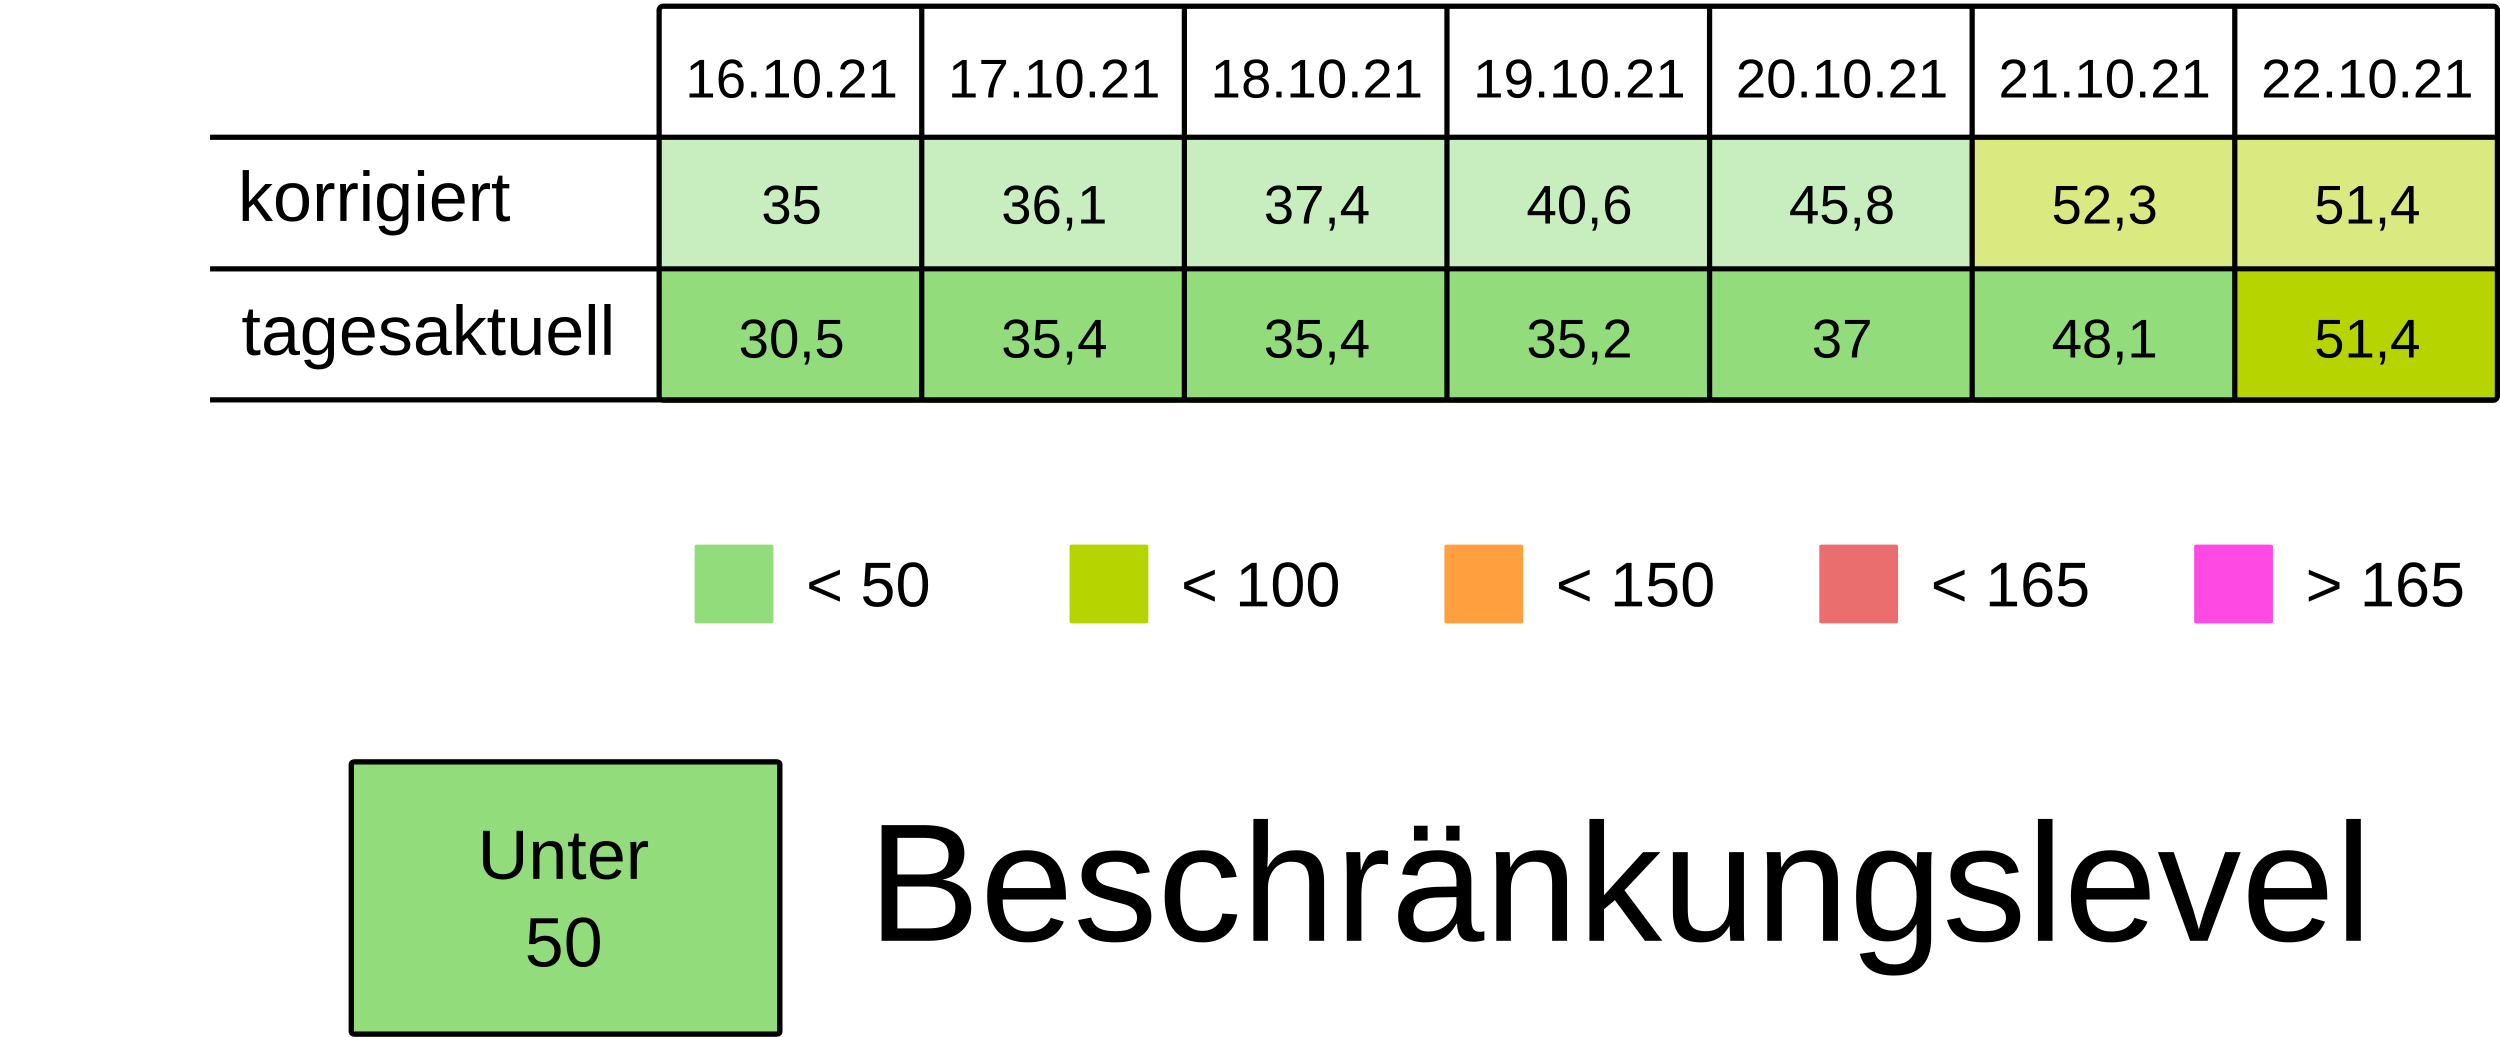
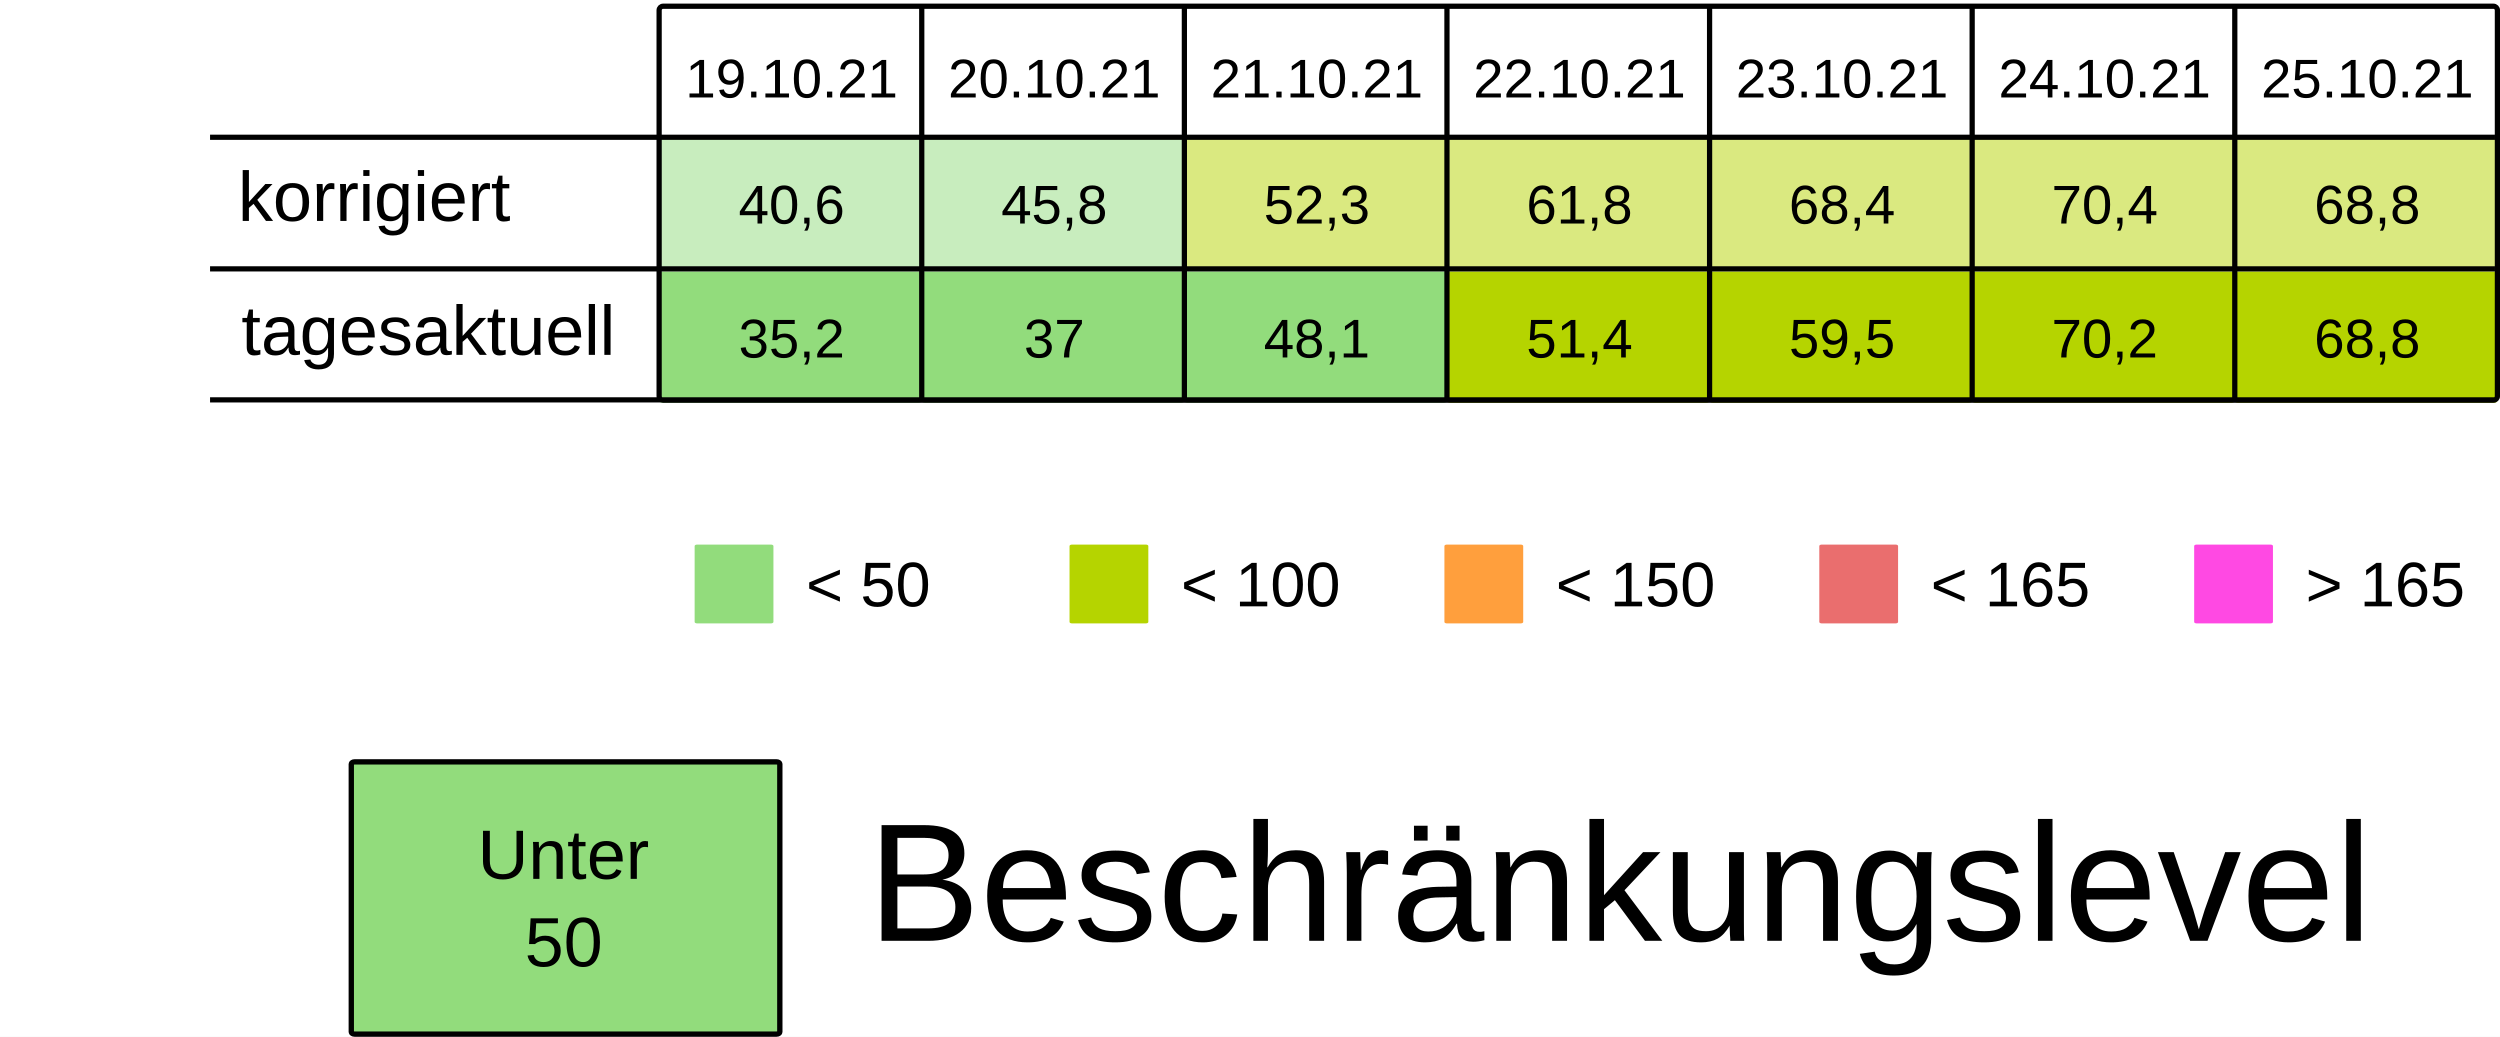
<svg xmlns="http://www.w3.org/2000/svg" viewBox="0 0 125.94 52.229" height="197.399" width="475.994">
  <rect width="100%" height="100%" x="-.001" fill="#fff" />
  <g transform="translate(-13.231 -25.355)">
    <rect ry=".106" rx=".169" y="32.284" x="46.434" height="6.615" width="13.229" fill="#92dc7c7F" />
    <rect ry=".106" rx=".169" y="32.284" x="59.664" height="6.615" width="13.229" fill="#92dc7c7F" />
-     <rect ry=".106" rx=".169" y="32.284" x="72.893" height="6.615" width="13.229" fill="#92dc7c7F" />
-     <rect ry=".106" rx=".169" y="32.284" x="86.122" height="6.615" width="13.229" fill="#92dc7c7F" />
-     <rect ry=".106" rx=".169" y="32.284" x="99.351" height="6.615" width="13.229" fill="#92dc7c7F" />
+     <rect ry=".106" rx=".169" y="32.284" x="72.893" height="6.615" width="13.229" fill="#B5D4007F" />
+     <rect ry=".106" rx=".169" y="32.284" x="86.122" height="6.615" width="13.229" fill="#B5D4007F" />
+     <rect ry=".106" rx=".169" y="32.284" x="99.351" height="6.615" width="13.229" fill="#B5D4007F" />
    <rect ry=".106" rx=".169" y="32.284" x="112.58" height="6.615" width="13.229" fill="#B5D4007F" />
    <rect ry=".106" rx=".169" y="32.284" x="125.809" height="6.615" width="13.229" fill="#B5D4007F" />
    <text y="30.266" x="53.113" style="line-height:125%;-inkscape-font-specification:Arial;text-align:center" font-weight="400" font-size="2.749" letter-spacing="0" word-spacing="0" font-family="Arial" text-anchor="middle" stroke-width=".064">
-       <tspan style="text-align:center" y="30.266" x="53.113">16.10.21</tspan>
+       <tspan style="text-align:center" y="30.266" x="53.113">19.10.21</tspan>
    </text>
    <text y="30.266" x="66.342" style="line-height:125%;-inkscape-font-specification:Arial;text-align:center" font-weight="400" font-size="2.749" letter-spacing="0" word-spacing="0" font-family="Arial" text-anchor="middle" stroke-width=".064">
-       <tspan style="text-align:center" y="30.266" x="66.342">17.10.21</tspan>
+       <tspan style="text-align:center" y="30.266" x="66.342">20.10.21</tspan>
    </text>
    <text y="30.266" x="79.571" style="line-height:125%;-inkscape-font-specification:Arial;text-align:center" font-weight="400" font-size="2.749" letter-spacing="0" word-spacing="0" font-family="Arial" text-anchor="middle" stroke-width=".064">
-       <tspan style="text-align:center" y="30.266" x="79.571">18.10.21</tspan>
+       <tspan style="text-align:center" y="30.266" x="79.571">21.10.21</tspan>
    </text>
    <text y="30.266" x="92.8" style="line-height:125%;-inkscape-font-specification:Arial;text-align:center" font-weight="400" font-size="2.749" letter-spacing="0" word-spacing="0" font-family="Arial" text-anchor="middle" stroke-width=".064">
-       <tspan style="text-align:center" y="30.266" x="92.8">19.10.21</tspan>
+       <tspan style="text-align:center" y="30.266" x="92.8">22.10.21</tspan>
    </text>
    <text y="30.266" x="106.029" style="line-height:125%;-inkscape-font-specification:Arial;text-align:center" font-weight="400" font-size="2.749" letter-spacing="0" word-spacing="0" font-family="Arial" text-anchor="middle" stroke-width=".064">
-       <tspan style="text-align:center" y="30.266" x="106.029">20.10.21</tspan>
+       <tspan style="text-align:center" y="30.266" x="106.029">23.10.21</tspan>
    </text>
    <text y="30.266" x="119.258" style="line-height:125%;-inkscape-font-specification:Arial;text-align:center" font-weight="400" font-size="2.749" letter-spacing="0" word-spacing="0" font-family="Arial" text-anchor="middle" stroke-width=".064">
-       <tspan style="text-align:center" y="30.266" x="119.258">21.10.21</tspan>
+       <tspan style="text-align:center" y="30.266" x="119.258">24.10.21</tspan>
    </text>
    <text y="30.266" x="132.488" style="line-height:125%;-inkscape-font-specification:Arial;text-align:center" font-weight="400" font-size="2.749" letter-spacing="0" word-spacing="0" font-family="Arial" text-anchor="middle" stroke-width=".064">
-       <tspan style="text-align:center" y="30.266" x="132.488">22.10.21</tspan>
+       <tspan style="text-align:center" y="30.266" x="132.488">25.10.21</tspan>
    </text>
    <text y="36.616" x="53.113" style="line-height:125%;-inkscape-font-specification:Arial;text-align:center" font-weight="400" font-size="2.749" letter-spacing="0" word-spacing="0" font-family="Arial" text-anchor="middle" stroke-width=".064">
-       <tspan style="text-align:center" y="36.616" x="53.113">35</tspan>
+       <tspan style="text-align:center" y="36.616" x="53.113">40,6</tspan>
    </text>
    <text y="36.616" x="66.342" style="line-height:125%;-inkscape-font-specification:Arial;text-align:center" font-weight="400" font-size="2.749" letter-spacing="0" word-spacing="0" font-family="Arial" text-anchor="middle" stroke-width=".064">
-       <tspan style="text-align:center" y="36.616" x="66.342">36,1</tspan>
+       <tspan style="text-align:center" y="36.616" x="66.342">45,8</tspan>
    </text>
    <text y="36.616" x="79.571" style="line-height:125%;-inkscape-font-specification:Arial;text-align:center" font-weight="400" font-size="2.749" letter-spacing="0" word-spacing="0" font-family="Arial" text-anchor="middle" stroke-width=".064">
-       <tspan style="text-align:center" y="36.616" x="79.571">37,4</tspan>
+       <tspan style="text-align:center" y="36.616" x="79.571">52,3</tspan>
    </text>
    <text y="36.616" x="92.8" style="line-height:125%;-inkscape-font-specification:Arial;text-align:center" font-weight="400" font-size="2.749" letter-spacing="0" word-spacing="0" font-family="Arial" text-anchor="middle" stroke-width=".064">
-       <tspan style="text-align:center" y="36.616" x="92.8">40,6</tspan>
+       <tspan style="text-align:center" y="36.616" x="92.8">61,8</tspan>
    </text>
    <text y="36.616" x="106.029" style="line-height:125%;-inkscape-font-specification:Arial;text-align:center" font-weight="400" font-size="2.749" letter-spacing="0" word-spacing="0" font-family="Arial" text-anchor="middle" stroke-width=".064">
-       <tspan style="text-align:center" y="36.616" x="106.029">45,8</tspan>
+       <tspan style="text-align:center" y="36.616" x="106.029">68,4</tspan>
    </text>
    <text y="36.616" x="119.258" style="line-height:125%;-inkscape-font-specification:Arial;text-align:center" font-weight="400" font-size="2.749" letter-spacing="0" word-spacing="0" font-family="Arial" text-anchor="middle" stroke-width=".064">
-       <tspan style="text-align:center" y="36.616" x="119.258">52,3</tspan>
+       <tspan style="text-align:center" y="36.616" x="119.258">70,4</tspan>
    </text>
    <text y="36.616" x="132.488" style="line-height:125%;-inkscape-font-specification:Arial;text-align:center" font-weight="400" font-size="2.749" letter-spacing="0" word-spacing="0" font-family="Arial" text-anchor="middle" stroke-width=".064">
-       <tspan style="text-align:center" y="36.616" x="132.488">51,4</tspan>
+       <tspan style="text-align:center" y="36.616" x="132.488">68,8</tspan>
    </text>
    <rect ry=".071" rx=".12" y="52.79" x="48.224" height="3.969" width="3.969" fill="#92dc7c" />
    <text y="55.896" x="53.84" style="line-height:125%;-inkscape-font-specification:Arial" font-weight="400" font-size="3.175" letter-spacing="0" word-spacing="0" font-family="Arial" stroke-width=".265">
      <tspan y="55.896" x="53.84">&lt; 50</tspan>
    </text>
    <rect ry=".071" rx=".12" y="52.79" x="67.11" height="3.969" width="3.969" fill="#B5D400" />
    <text y="55.896" x="72.726" style="line-height:125%;-inkscape-font-specification:Arial" font-weight="400" font-size="3.175" letter-spacing="0" word-spacing="0" font-family="Arial" stroke-width=".265">
      <tspan y="55.896" x="72.726">&lt; 100</tspan>
    </text>
    <rect ry=".071" rx=".12" y="52.79" x="104.88" height="3.969" width="3.969" fill="#ea6e6e" />
    <text y="55.896" x="110.496" style="line-height:125%;-inkscape-font-specification:Arial" font-weight="400" font-size="3.175" letter-spacing="0" word-spacing="0" font-family="Arial" stroke-width=".265">
      <tspan y="55.896" x="110.496">&lt; 165</tspan>
    </text>
    <rect ry=".071" rx=".12" y="52.79" x="123.765" height="3.969" width="3.969" fill="#FF49E3" />
    <text y="55.896" x="129.381" style="line-height:125%;-inkscape-font-specification:Arial" font-weight="400" font-size="3.175" letter-spacing="0" word-spacing="0" font-family="Arial" stroke-width=".265">
      <tspan y="55.896" x="129.381">&gt; 165</tspan>
    </text>
    <rect ry=".071" rx=".12" y="52.79" x="85.995" height="3.969" width="3.969" fill="#ff9f3d" />
    <text y="55.896" x="91.61" style="line-height:125%;-inkscape-font-specification:Arial" font-weight="400" font-size="3.175" letter-spacing="0" word-spacing="0" font-family="Arial" stroke-width=".265">
      <tspan y="55.896" x="91.61">&lt; 150</tspan>
    </text>
    <rect ry=".106" rx=".169" y="39.031" x="46.435" height="6.615" width="13.229" fill="#92dc7c" />
    <rect ry=".106" rx=".169" y="39.031" x="59.665" height="6.615" width="13.229" fill="#92dc7c" />
    <rect ry=".106" rx=".169" y="39.031" x="72.894" height="6.615" width="13.229" fill="#92dc7c" />
-     <rect ry=".106" rx=".169" y="39.031" x="86.123" height="6.615" width="13.229" fill="#92dc7c" />
-     <rect ry=".106" rx=".169" y="39.031" x="99.352" height="6.615" width="13.229" fill="#92dc7c" />
-     <rect ry=".106" rx=".169" y="39.031" x="112.581" height="6.615" width="13.229" fill="#92dc7c" />
+     <rect ry=".106" rx=".169" y="39.031" x="86.123" height="6.615" width="13.229" fill="#B5D400" />
+     <rect ry=".106" rx=".169" y="39.031" x="99.352" height="6.615" width="13.229" fill="#B5D400" />
+     <rect ry=".106" rx=".169" y="39.031" x="112.581" height="6.615" width="13.229" fill="#B5D400" />
    <rect ry=".106" rx=".169" y="39.031" x="125.81" height="6.615" width="13.229" fill="#B5D400" />
    <text y="43.363" x="53.114" style="line-height:125%;-inkscape-font-specification:Arial;text-align:center" font-weight="400" font-size="2.749" letter-spacing="0" word-spacing="0" font-family="Arial" text-anchor="middle" stroke-width=".064">
-       <tspan style="text-align:center" y="43.363" x="53.114">30,5</tspan>
+       <tspan style="text-align:center" y="43.363" x="53.114">35,2</tspan>
    </text>
    <text y="43.363" x="66.343" style="line-height:125%;-inkscape-font-specification:Arial;text-align:center" font-weight="400" font-size="2.749" letter-spacing="0" word-spacing="0" font-family="Arial" text-anchor="middle" stroke-width=".064">
-       <tspan style="text-align:center" y="43.363" x="66.343">35,4</tspan>
+       <tspan style="text-align:center" y="43.363" x="66.343">37</tspan>
    </text>
    <text y="43.363" x="79.572" style="line-height:125%;-inkscape-font-specification:Arial;text-align:center" font-weight="400" font-size="2.749" letter-spacing="0" word-spacing="0" font-family="Arial" text-anchor="middle" stroke-width=".064">
-       <tspan style="text-align:center" y="43.363" x="79.572">35,4</tspan>
+       <tspan style="text-align:center" y="43.363" x="79.572">48,1</tspan>
    </text>
    <text y="43.363" x="92.801" style="line-height:125%;-inkscape-font-specification:Arial;text-align:center" font-weight="400" font-size="2.749" letter-spacing="0" word-spacing="0" font-family="Arial" text-anchor="middle" stroke-width=".064">
-       <tspan style="text-align:center" y="43.363" x="92.801">35,2</tspan>
+       <tspan style="text-align:center" y="43.363" x="92.801">51,4</tspan>
    </text>
    <text y="43.363" x="106.03" style="line-height:125%;-inkscape-font-specification:Arial;text-align:center" font-weight="400" font-size="2.749" letter-spacing="0" word-spacing="0" font-family="Arial" text-anchor="middle" stroke-width=".064">
-       <tspan style="text-align:center" y="43.363" x="106.03">37</tspan>
+       <tspan style="text-align:center" y="43.363" x="106.03">59,5</tspan>
    </text>
    <text y="43.363" x="119.259" style="line-height:125%;-inkscape-font-specification:Arial;text-align:center" font-weight="400" font-size="2.749" letter-spacing="0" word-spacing="0" font-family="Arial" text-anchor="middle" stroke-width=".064">
-       <tspan style="text-align:center" y="43.363" x="119.259">48,1</tspan>
+       <tspan style="text-align:center" y="43.363" x="119.259">70,2</tspan>
    </text>
    <text y="43.363" x="132.489" style="line-height:125%;-inkscape-font-specification:Arial;text-align:center" font-weight="400" font-size="2.749" letter-spacing="0" word-spacing="0" font-family="Arial" text-anchor="middle" stroke-width=".064">
-       <tspan style="text-align:center" y="43.363" x="132.489">51,4</tspan>
+       <tspan style="text-align:center" y="43.363" x="132.489">68,8</tspan>
    </text>
    <text style="line-height:125%;-inkscape-font-specification:Arial" x="25.224" y="36.483" font-weight="400" font-size="3.528" font-family="Arial" letter-spacing="0" word-spacing="0" stroke-width=".265">
      <tspan x="25.224" y="36.483">korrigiert</tspan>
    </text>
    <text style="line-height:125%;-inkscape-font-specification:Arial" x="25.396" y="43.23" font-weight="400" font-size="3.528" font-family="Arial" letter-spacing="0" word-spacing="0" stroke-width=".265">
      <tspan x="25.396" y="43.23">tagesaktuell</tspan>
    </text>
    <path d="M59.665 25.802v19.844zm13.23 0v19.844zm13.228 0v19.844zm13.23 0v19.844zm13.228 0v19.844zm13.23 0v19.844zM23.812 32.27h115.096zm0 6.629h115.096zm0 6.6h115.096zm22.823-19.83h92.206c.11 0 .2.09.2.2v19.445a.2.2 0 01-.2.2H46.635a.2.2 0 01-.2-.2V25.869c0-.11.089-.2.2-.2z" fill="none" stroke="#000" stroke-width=".264" />
    <rect ry=".108" rx=".169" y="63.735" x="30.927" height="13.715" width="21.588" fill="#92dc7c" stroke-miterlimit="0" stroke="#000" stroke-width=".269" />
    <text y="69.629" x="41.626" style="line-height:125%;-inkscape-font-specification:Arial;text-align:center" font-weight="400" font-size="3.528" letter-spacing="0" word-spacing="0" font-family="Arial" text-anchor="middle" stroke-width=".265">
      <tspan style="text-align:center" y="69.629" x="42.1">Unter</tspan>
      <tspan style="text-align:center" y="74.038" x="41.626">50</tspan>
    </text>
    <text style="line-height:125%;-inkscape-font-specification:Arial" x="56.955" y="72.75" font-weight="400" font-size="8.467" font-family="Arial" letter-spacing="0" word-spacing="0" stroke-width=".265">
      <tspan x="56.955" y="72.75">Beschränkungslevel</tspan>
    </text>
  </g>
</svg>
